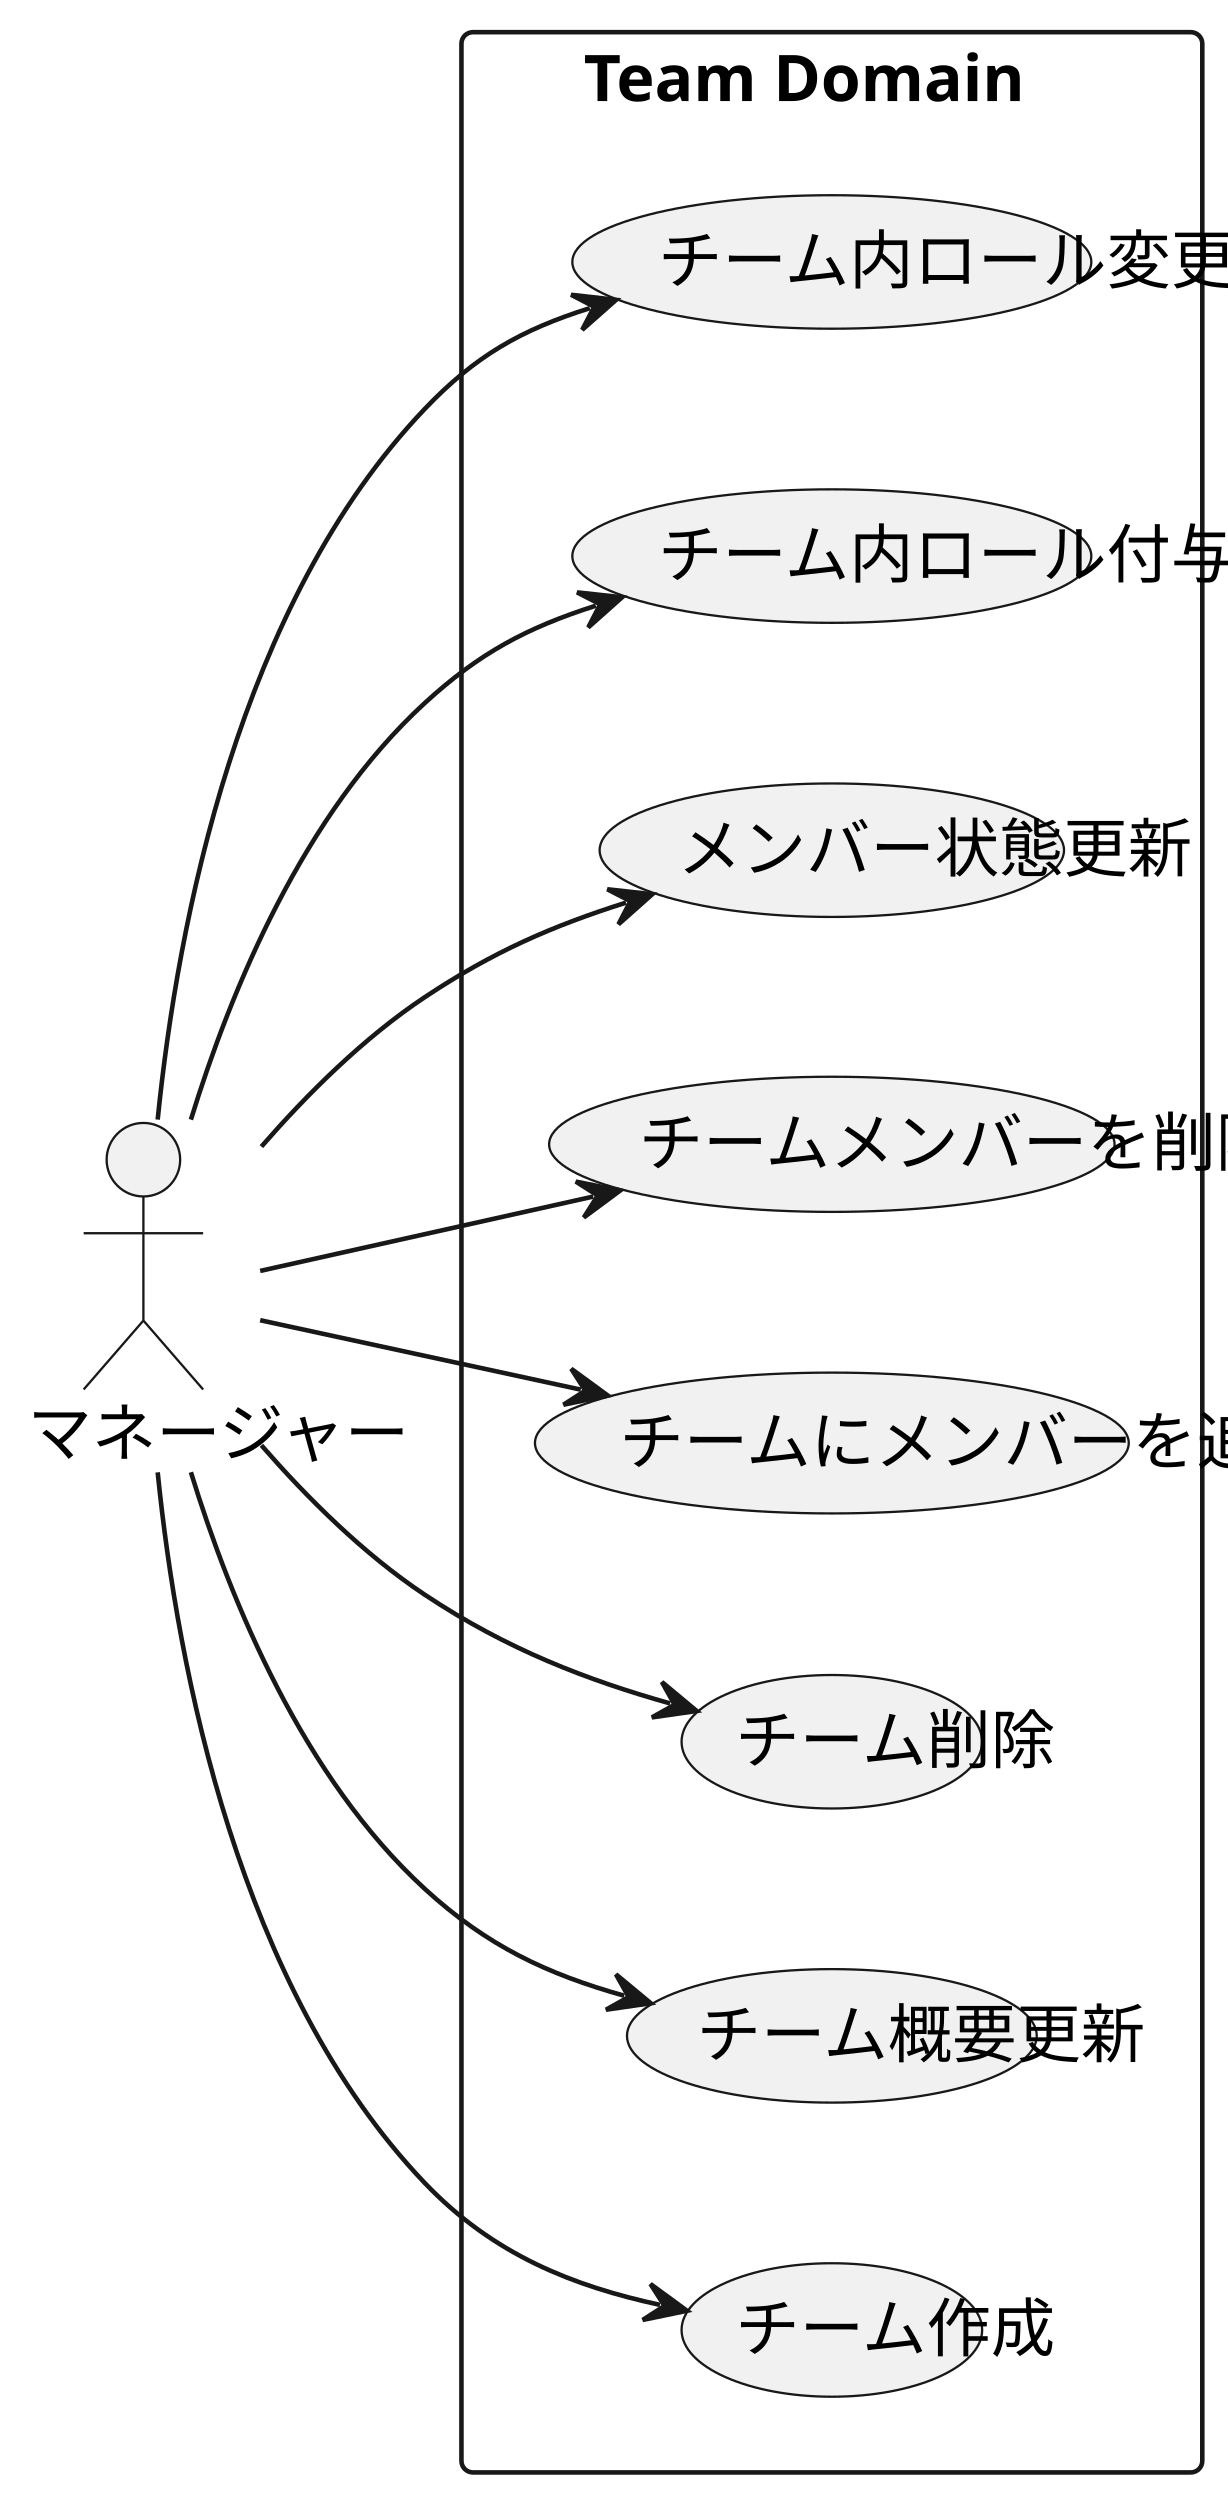
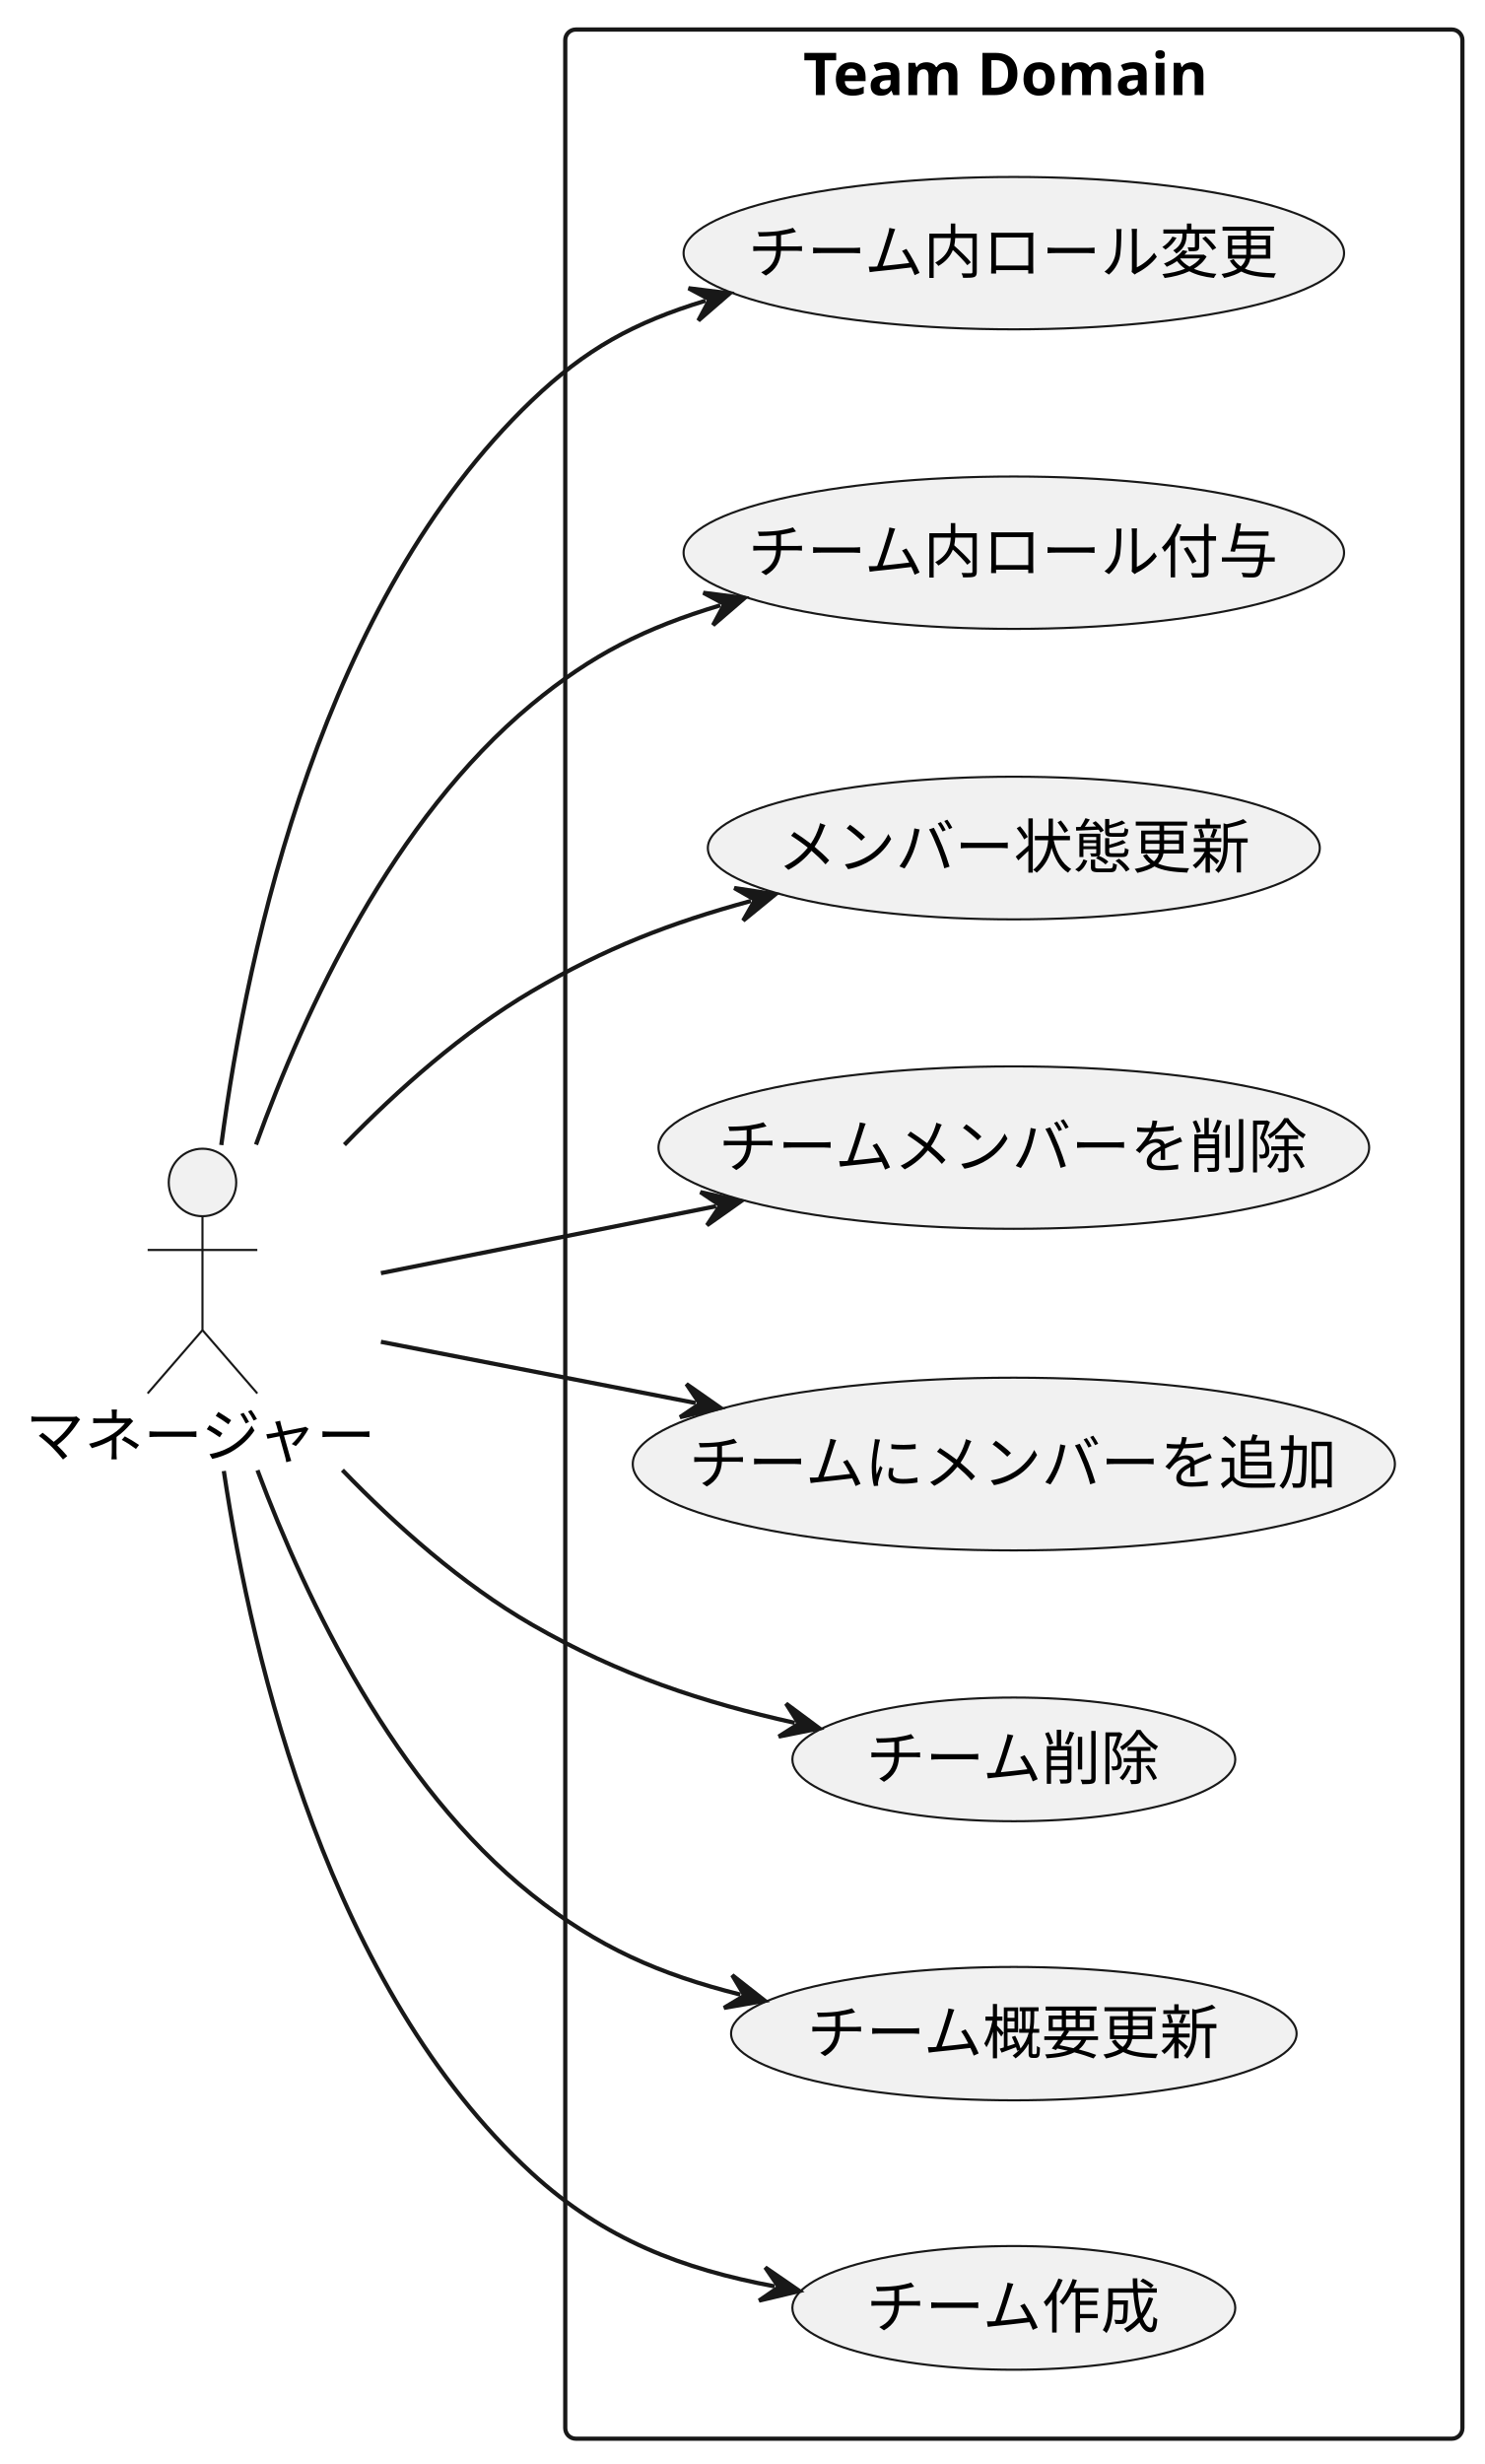
- <svg xmlns="http://www.w3.org/2000/svg" contentStyleType="text/css" data-diagram-type="DESCRIPTION" height="544px" preserveAspectRatio="none" style="width:267px;height:544px;background:#FFFFFF;" version="1.1" viewBox="0 0 267 544" width="267px" zoomAndPan="magnify">
+ <svg xmlns="http://www.w3.org/2000/svg" contentStyleType="text/css" data-diagram-type="DESCRIPTION" height="584px" preserveAspectRatio="none" style="width:352px;height:584px;background:#FFFFFF;" version="1.1" viewBox="0 0 352 584" width="352px" zoomAndPan="magnify">
  <defs />
  <g>
    <g class="cluster" data-qualified-name="Team Domain" data-source-line="5" id="ent0003">
-       <rect fill="none" height="531" rx="2.5" ry="2.5" style="stroke:#181818;stroke-width:1;" width="161.21" x="100.41" y="7" />
-       <text fill="#000000" font-family="sans-serif" font-size="14" font-weight="bold" lengthAdjust="spacing" textLength="107.994" x="127.018" y="21.995">Team Domain</text>
+       <rect fill="none" height="571" rx="2.5" ry="2.5" style="stroke:#181818;stroke-width:1;" width="212.68" x="134" y="7" />
+       <text fill="#000000" font-family="sans-serif" font-size="14" font-weight="bold" lengthAdjust="spacing" textLength="99.88" x="190.4" y="22.535">Team Domain</text>
    </g>
    <g class="entity" data-qualified-name="Team Domain......" data-source-line="7" id="ent0004">
-       <ellipse cx="181.013" cy="507.004" fill="#F1F1F1" rx="32.703" ry="14.524" style="stroke:#181818;stroke-width:0.5;" />
-       <text fill="#000000" font-family="sans-serif" font-size="14" lengthAdjust="spacing" textLength="42.007" x="160.01" y="511.652">チーム作成</text>
+       <ellipse cx="240.338" cy="546.999" fill="#F1F1F1" rx="52.498" ry="14.659" style="stroke:#181818;stroke-width:0.5;" />
+       <text fill="#000000" font-family="sans-serif" font-size="14" lengthAdjust="spacing" textLength="70" x="205.338" y="551.743">チーム作成</text>
    </g>
    <g class="entity" data-qualified-name="Team Domain........" data-source-line="8" id="ent0005">
-       <ellipse cx="181.015" cy="443.004" fill="#F1F1F1" rx="44.585" ry="14.524" style="stroke:#181818;stroke-width:0.5;" />
-       <text fill="#000000" font-family="sans-serif" font-size="14" lengthAdjust="spacing" textLength="58.81" x="151.61" y="447.652">チーム概要更新</text>
+       <ellipse cx="240.342" cy="481.997" fill="#F1F1F1" rx="67.032" ry="15.806" style="stroke:#181818;stroke-width:0.5;" />
+       <text fill="#000000" font-family="sans-serif" font-size="14" lengthAdjust="spacing" textLength="98" x="191.342" y="486.741">チーム概要更新</text>
    </g>
    <g class="entity" data-qualified-name="Team Domain......" data-source-line="9" id="ent0006">
-       <ellipse cx="181.013" cy="379.004" fill="#F1F1F1" rx="32.703" ry="14.524" style="stroke:#181818;stroke-width:0.5;" />
-       <text fill="#000000" font-family="sans-serif" font-size="14" lengthAdjust="spacing" textLength="42.007" x="160.01" y="383.652">チーム削除</text>
+       <ellipse cx="240.338" cy="416.999" fill="#F1F1F1" rx="52.498" ry="14.659" style="stroke:#181818;stroke-width:0.5;" />
+       <text fill="#000000" font-family="sans-serif" font-size="14" lengthAdjust="spacing" textLength="70" x="205.338" y="421.743">チーム削除</text>
    </g>
    <g class="entity" data-qualified-name="Team Domain............" data-source-line="11" id="ent0007">
-       <ellipse cx="181.014" cy="314.001" fill="#F1F1F1" rx="64.604" ry="15.321" style="stroke:#181818;stroke-width:0.5;" />
-       <text fill="#000000" font-family="sans-serif" font-size="14" lengthAdjust="spacing" textLength="92.415" x="134.806" y="318.649">チームにメンバーを追加</text>
+       <ellipse cx="240.339" cy="346.998" fill="#F1F1F1" rx="90.339" ry="20.468" style="stroke:#181818;stroke-width:0.5;" />
+       <text fill="#000000" font-family="sans-serif" font-size="14" lengthAdjust="spacing" textLength="154" x="163.339" y="351.742">チームにメンバーを追加</text>
    </g>
    <g class="entity" data-qualified-name="Team Domain..........." data-source-line="12" id="ent0008">
-       <ellipse cx="181.009" cy="249.004" fill="#F1F1F1" rx="61.519" ry="14.704" style="stroke:#181818;stroke-width:0.5;" />
-       <text fill="#000000" font-family="sans-serif" font-size="14" lengthAdjust="spacing" textLength="84.014" x="139.002" y="253.652">チームメンバーを削除</text>
+       <ellipse cx="240.335" cy="271.997" fill="#F1F1F1" rx="84.235" ry="19.247" style="stroke:#181818;stroke-width:0.5;" />
+       <text fill="#000000" font-family="sans-serif" font-size="14" lengthAdjust="spacing" textLength="140" x="170.335" y="276.741">チームメンバーを削除</text>
    </g>
    <g class="entity" data-qualified-name="Team Domain........." data-source-line="13" id="ent0009">
-       <ellipse cx="181.005" cy="185.004" fill="#F1F1F1" rx="50.525" ry="14.524" style="stroke:#181818;stroke-width:0.5;" />
-       <text fill="#000000" font-family="sans-serif" font-size="14" lengthAdjust="spacing" textLength="67.211" x="147.4" y="189.652">メンバー状態更新</text>
+       <ellipse cx="240.335" cy="200.997" fill="#F1F1F1" rx="72.535" ry="16.907" style="stroke:#181818;stroke-width:0.5;" />
+       <text fill="#000000" font-family="sans-serif" font-size="14" lengthAdjust="spacing" textLength="112" x="184.335" y="205.741">メンバー状態更新</text>
    </g>
    <g class="entity" data-qualified-name="Team Domain.........." data-source-line="15" id="ent0010">
-       <ellipse cx="181.006" cy="121.004" fill="#F1F1F1" rx="56.466" ry="14.524" style="stroke:#181818;stroke-width:0.5;" />
-       <text fill="#000000" font-family="sans-serif" font-size="14" lengthAdjust="spacing" textLength="75.612" x="143.2" y="125.652">チーム内ロール付与</text>
+       <ellipse cx="240.337" cy="130.997" fill="#F1F1F1" rx="78.287" ry="18.057" style="stroke:#181818;stroke-width:0.5;" />
+       <text fill="#000000" font-family="sans-serif" font-size="14" lengthAdjust="spacing" textLength="126" x="177.337" y="135.742">チーム内ロール付与</text>
    </g>
    <g class="entity" data-qualified-name="Team Domain.........." data-source-line="16" id="ent0011">
-       <ellipse cx="181.006" cy="57.004" fill="#F1F1F1" rx="56.466" ry="14.524" style="stroke:#181818;stroke-width:0.5;" />
-       <text fill="#000000" font-family="sans-serif" font-size="14" lengthAdjust="spacing" textLength="75.612" x="143.2" y="61.652">チーム内ロール変更</text>
+       <ellipse cx="240.337" cy="59.997" fill="#F1F1F1" rx="78.287" ry="18.057" style="stroke:#181818;stroke-width:0.5;" />
+       <text fill="#000000" font-family="sans-serif" font-size="14" lengthAdjust="spacing" textLength="126" x="177.337" y="64.742">チーム内ロール変更</text>
    </g>
    <g class="entity" data-qualified-name="Manager" data-source-line="3" id="ent0002">
-       <ellipse cx="31.204" cy="252.35" fill="#F1F1F1" rx="8" ry="8" style="stroke:#181818;stroke-width:0.5;" />
-       <path d="M31.204,260.35 L31.204,287.35 M18.204,268.35 L44.204,268.35 M31.204,287.35 L18.204,302.35 M31.204,287.35 L44.204,302.35" fill="none" style="stroke:#181818;stroke-width:0.5;" />
-       <text fill="#000000" font-family="sans-serif" font-size="14" lengthAdjust="spacing" textLength="50.408" x="6" y="316.845">マネージャー</text>
+       <ellipse cx="48" cy="280.26" fill="#F1F1F1" rx="8" ry="8" style="stroke:#181818;stroke-width:0.5;" />
+       <path d="M48,288.26 L48,315.26 M35,296.26 L61,296.26 M48,315.26 L35,330.26 M48,315.26 L61,330.26" fill="none" style="stroke:#181818;stroke-width:0.5;" />
+       <text fill="#000000" font-family="sans-serif" font-size="14" lengthAdjust="spacing" textLength="84" x="6" y="345.295">マネージャー</text>
    </g>
    <g class="link" data-entity-1="ent0002" data-entity-2="ent0004" data-link-type="dependency" data-source-line="20" id="lnk12">
-       <path d="M34.31,320.38 C38.67,363.37 51.96,432.57 92.41,475 C107.38,490.7 124.816,497.468 143.626,501.548" fill="none" id="Manager-to-チーム作成" style="stroke:#181818;stroke-width:1;" />
-       <polygon fill="#181818" points="149.49,502.82,141.542,497.003,144.604,501.76,139.847,504.821,149.49,502.82" style="stroke:#181818;stroke-width:1;" />
+       <path d="M53.06,348.65 C59.97,394.76 78.28,471.13 126,515 C143.24,530.84 161.832,537.816 183.632,541.896" fill="none" id="Manager-to-チーム作成" style="stroke:#181818;stroke-width:1;" />
+       <polygon fill="#181818" points="189.53,543,181.419,537.413,184.615,542.08,179.948,545.276,189.53,543" style="stroke:#181818;stroke-width:1;" />
    </g>
    <g class="link" data-entity-1="ent0002" data-entity-2="ent0005" data-link-type="dependency" data-source-line="21" id="lnk13">
-       <path d="M41.54,320.36 C50.3,348.87 66.09,386.86 92.41,411 C106.01,423.48 119.094,429.565 135.834,434.275" fill="none" id="Manager-to-チーム概要更新" style="stroke:#181818;stroke-width:1;" />
-       <polygon fill="#181818" points="141.61,435.9,134.03,429.612,136.797,434.546,131.863,437.313,141.61,435.9" style="stroke:#181818;stroke-width:1;" />
+       <path d="M61.04,348.47 C72.79,379.89 93.67,423.17 126,449 C141.77,461.6 156.362,467.925 175.512,472.745" fill="none" id="Manager-to-チーム概要更新" style="stroke:#181818;stroke-width:1;" />
+       <polygon fill="#181818" points="181.33,474.21,173.579,468.134,176.481,472.99,171.626,475.892,181.33,474.21" style="stroke:#181818;stroke-width:1;" />
    </g>
    <g class="link" data-entity-1="ent0002" data-entity-2="ent0006" data-link-type="dependency" data-source-line="22" id="lnk14">
-       <path d="M56.88,314.5 C66.89,325.99 79.22,338.23 92.41,347 C110.47,359.02 127.857,365.585 145.827,370.675" fill="none" id="Manager-to-チーム削除" style="stroke:#181818;stroke-width:1;" />
-       <polygon fill="#181818" points="151.6,372.31,144.031,366.009,146.789,370.947,141.851,373.706,151.6,372.31" style="stroke:#181818;stroke-width:1;" />
+       <path d="M81.17,348.43 C93.94,361.64 109.52,375.48 126,385 C146.89,397.07 166.755,403.501 188.405,408.341" fill="none" id="Manager-to-チーム削除" style="stroke:#181818;stroke-width:1;" />
+       <polygon fill="#181818" points="194.26,409.65,186.35,403.783,189.38,408.559,184.604,411.59,194.26,409.65" style="stroke:#181818;stroke-width:1;" />
    </g>
    <g class="link" data-entity-1="ent0002" data-entity-2="ent0007" data-link-type="dependency" data-source-line="23" id="lnk15">
-       <path d="M56.61,287.28 C77.11,291.72 101.146,296.931 126.386,302.391" fill="none" id="Manager-to-チームにメンバーを追加" style="stroke:#181818;stroke-width:1;" />
-       <polygon fill="#181818" points="132.25,303.66,124.299,297.848,127.363,302.603,122.608,305.667,132.25,303.66" style="stroke:#181818;stroke-width:1;" />
+       <path d="M90.3,318.03 C113.81,322.6 137.96,327.295 164.91,332.535" fill="none" id="Manager-to-チームにメンバーを追加" style="stroke:#181818;stroke-width:1;" />
+       <polygon fill="#181818" points="170.8,333.68,162.729,328.036,165.892,332.726,161.202,335.889,170.8,333.68" style="stroke:#181818;stroke-width:1;" />
    </g>
    <g class="link" data-entity-1="ent0002" data-entity-2="ent0008" data-link-type="dependency" data-source-line="24" id="lnk16">
-       <path d="M56.61,276.55 C77.85,271.81 103.324,266.117 129.094,260.367" fill="none" id="Manager-to-チームメンバーを削除" style="stroke:#181818;stroke-width:1;" />
-       <polygon fill="#181818" points="134.95,259.06,125.295,257.116,130.07,260.149,127.037,264.924,134.95,259.06" style="stroke:#181818;stroke-width:1;" />
+       <path d="M90.3,301.75 C115.23,296.78 141.626,291.505 169.766,285.885" fill="none" id="Manager-to-チームメンバーを削除" style="stroke:#181818;stroke-width:1;" />
+       <polygon fill="#181818" points="175.65,284.71,166.041,282.55,170.747,285.689,167.608,290.395,175.65,284.71" style="stroke:#181818;stroke-width:1;" />
    </g>
    <g class="link" data-entity-1="ent0002" data-entity-2="ent0009" data-link-type="dependency" data-source-line="25" id="lnk17">
-       <path d="M56.88,249.5 C66.89,238.01 79.22,225.77 92.41,217 C107.37,207.05 120.112,201.527 136.222,196.407" fill="none" id="Manager-to-メンバー状態更新" style="stroke:#181818;stroke-width:1;" />
-       <polygon fill="#181818" points="141.94,194.59,132.151,193.504,137.175,196.104,134.574,201.128,141.94,194.59" style="stroke:#181818;stroke-width:1;" />
+       <path d="M81.64,271.32 C94.34,258.25 109.76,244.56 126,235 C143.62,224.63 158.872,218.771 178.022,213.541" fill="none" id="Manager-to-メンバー状態更新" style="stroke:#181818;stroke-width:1;" />
+       <polygon fill="#181818" points="183.81,211.96,174.074,210.472,178.987,213.277,176.182,218.19,183.81,211.96" style="stroke:#181818;stroke-width:1;" />
    </g>
    <g class="link" data-entity-1="ent0002" data-entity-2="ent0010" data-link-type="dependency" data-source-line="26" id="lnk18">
-       <path d="M41.54,243.64 C50.3,215.13 66.09,177.14 92.41,153 C104.34,142.06 114.605,136.608 129.645,131.798" fill="none" id="Manager-to-チーム内ロール付与" style="stroke:#181818;stroke-width:1;" />
-       <polygon fill="#181818" points="135.36,129.97,125.569,128.902,130.598,131.493,128.006,136.521,135.36,129.97" style="stroke:#181818;stroke-width:1;" />
+       <path d="M60.69,271.28 C72.32,239.04 93.22,194.17 126,167 C140.38,155.07 153.015,148.811 170.765,143.462" fill="none" id="Manager-to-チーム内ロール付与" style="stroke:#181818;stroke-width:1;" />
+       <polygon fill="#181818" points="176.51,141.73,166.739,140.497,171.723,143.173,169.047,148.157,176.51,141.73" style="stroke:#181818;stroke-width:1;" />
    </g>
    <g class="link" data-entity-1="ent0002" data-entity-2="ent0011" data-link-type="dependency" data-source-line="27" id="lnk19">
-       <path d="M34.31,243.62 C38.67,200.63 51.96,131.43 92.41,89 C103.47,77.4 113.358,71.787 128.338,67.057" fill="none" id="Manager-to-チーム内ロール変更" style="stroke:#181818;stroke-width:1;" />
-       <polygon fill="#181818" points="134.06,65.25,124.273,64.145,129.292,66.755,126.682,71.774,134.06,65.25" style="stroke:#181818;stroke-width:1;" />
+       <path d="M52.46,271.39 C58.8,223.46 76.58,142.28 126,95 C138.87,82.69 150.25,76.448 167.26,71.268" fill="none" id="Manager-to-チーム内ロール変更" style="stroke:#181818;stroke-width:1;" />
+       <polygon fill="#181818" points="173,69.52,163.225,68.315,168.217,70.977,165.556,75.968,173,69.52" style="stroke:#181818;stroke-width:1;" />
    </g>
  </g>
</svg>
